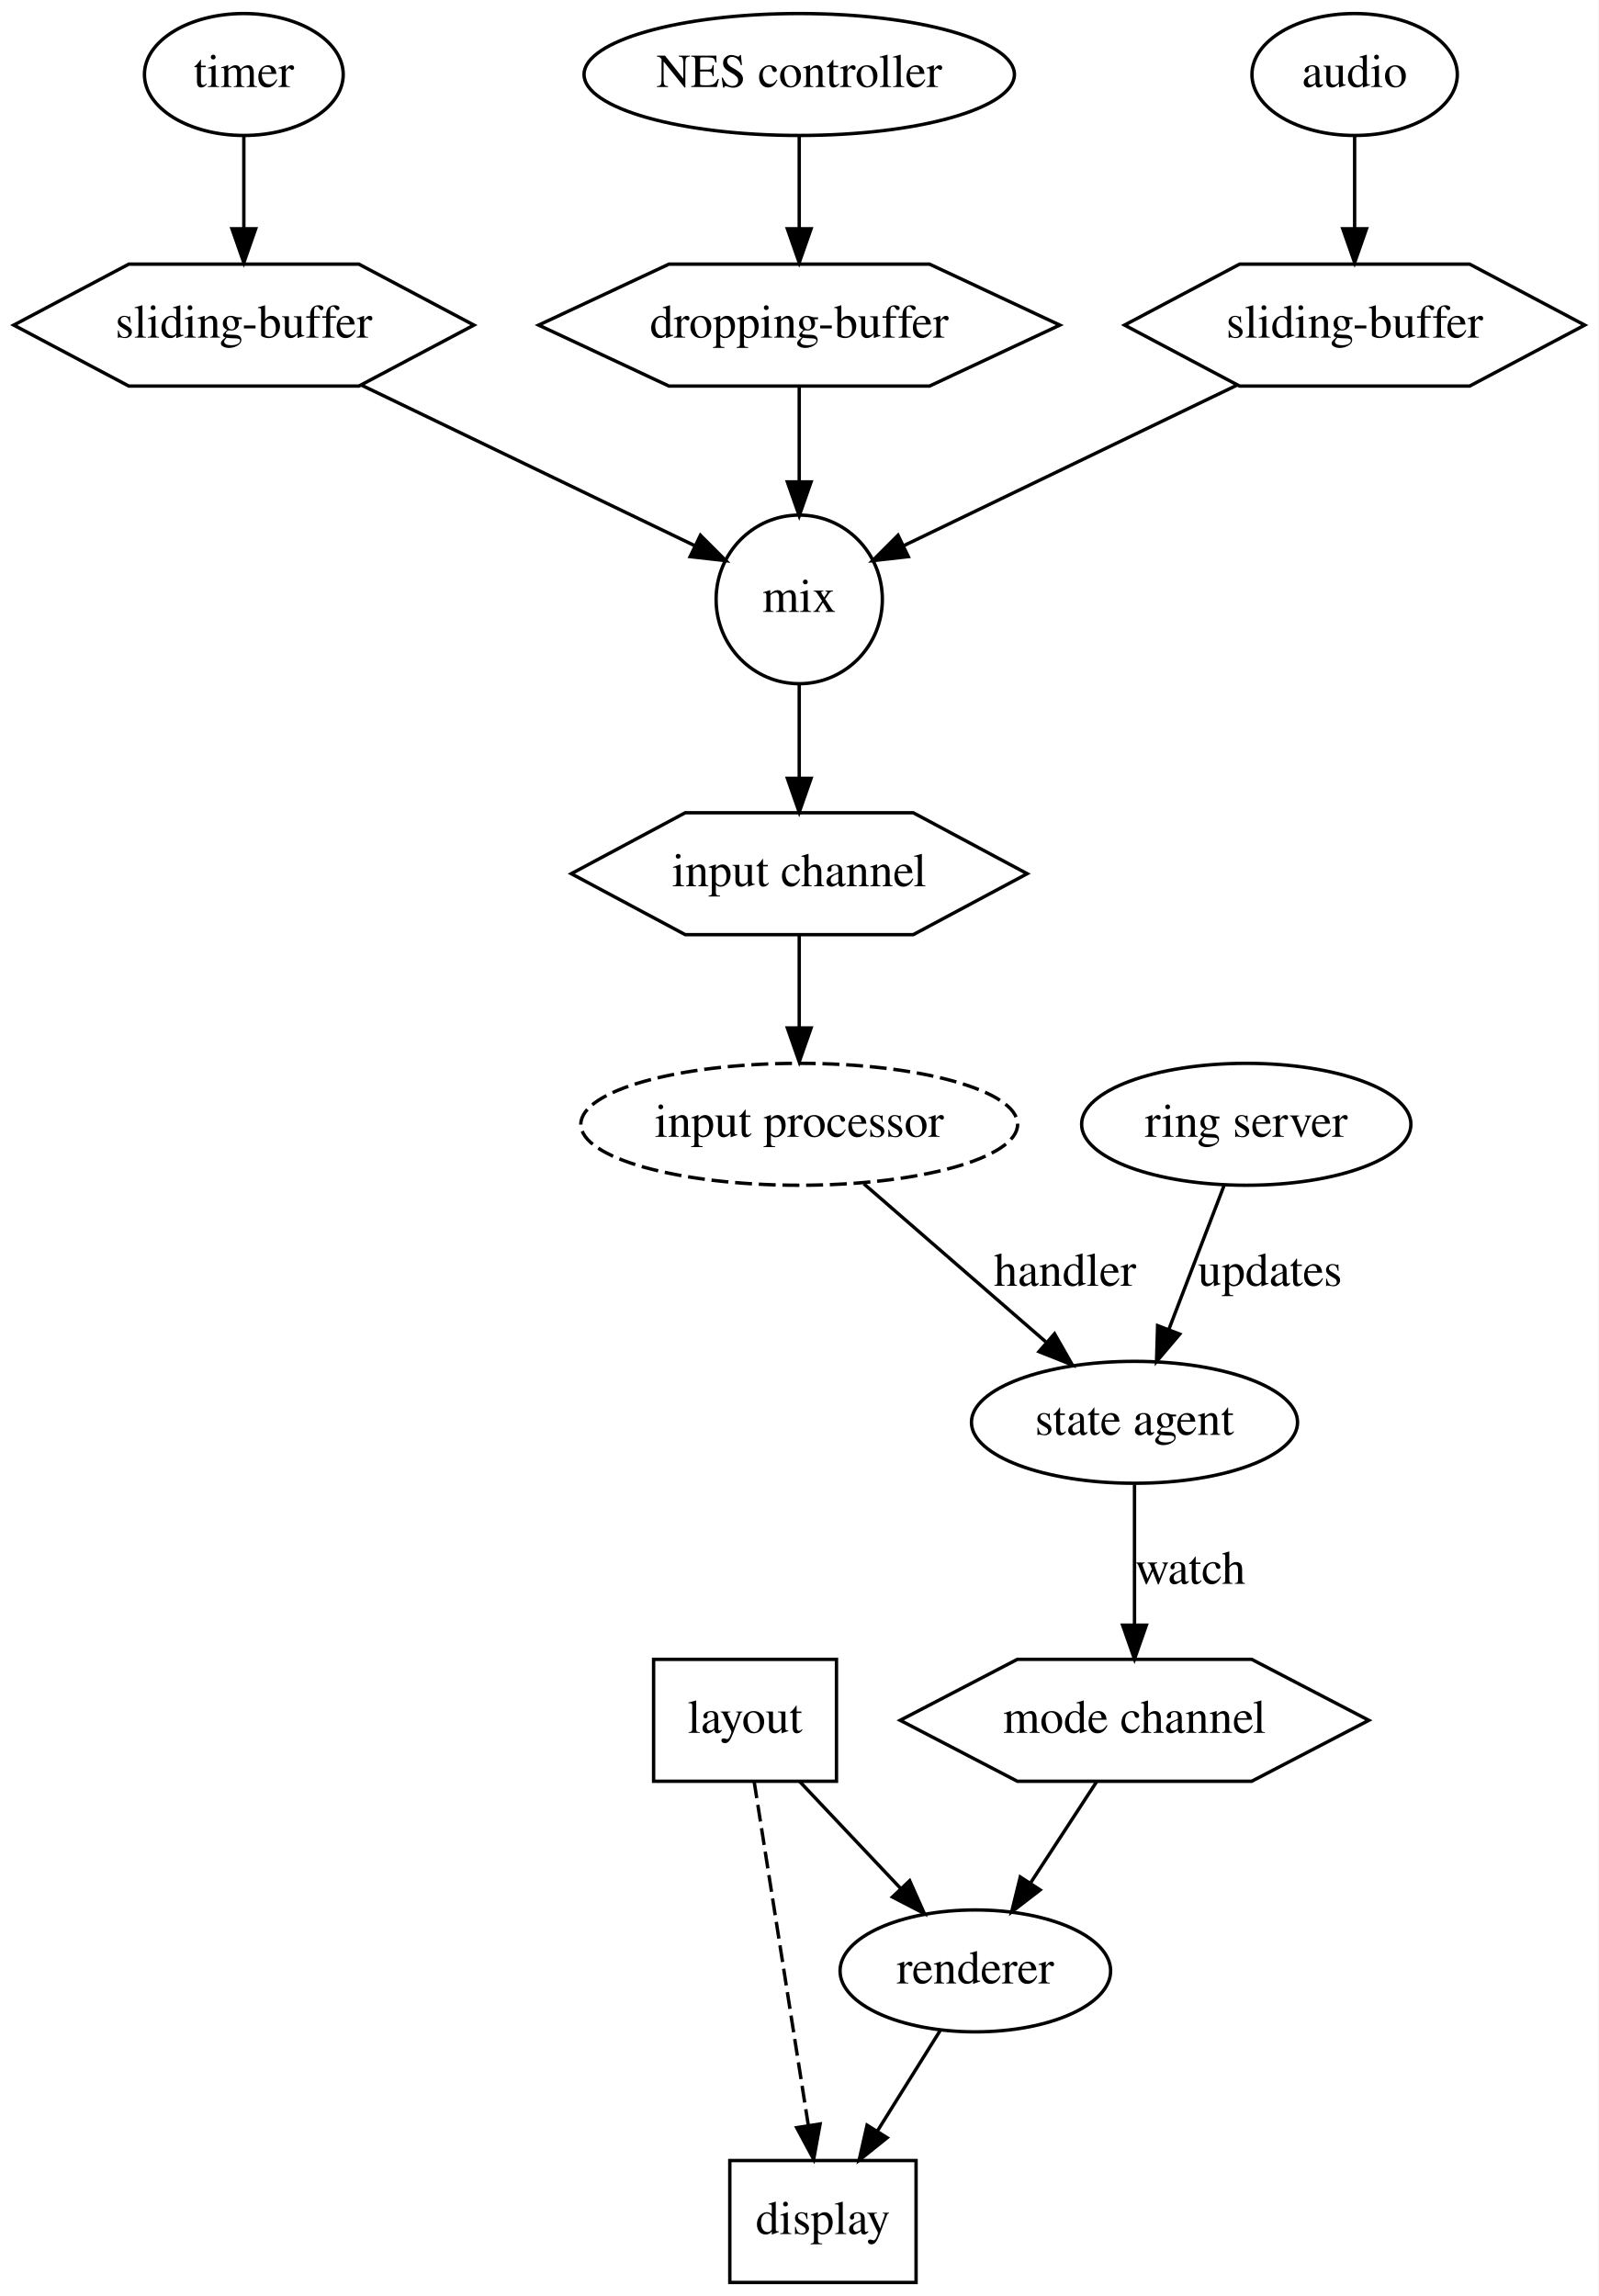
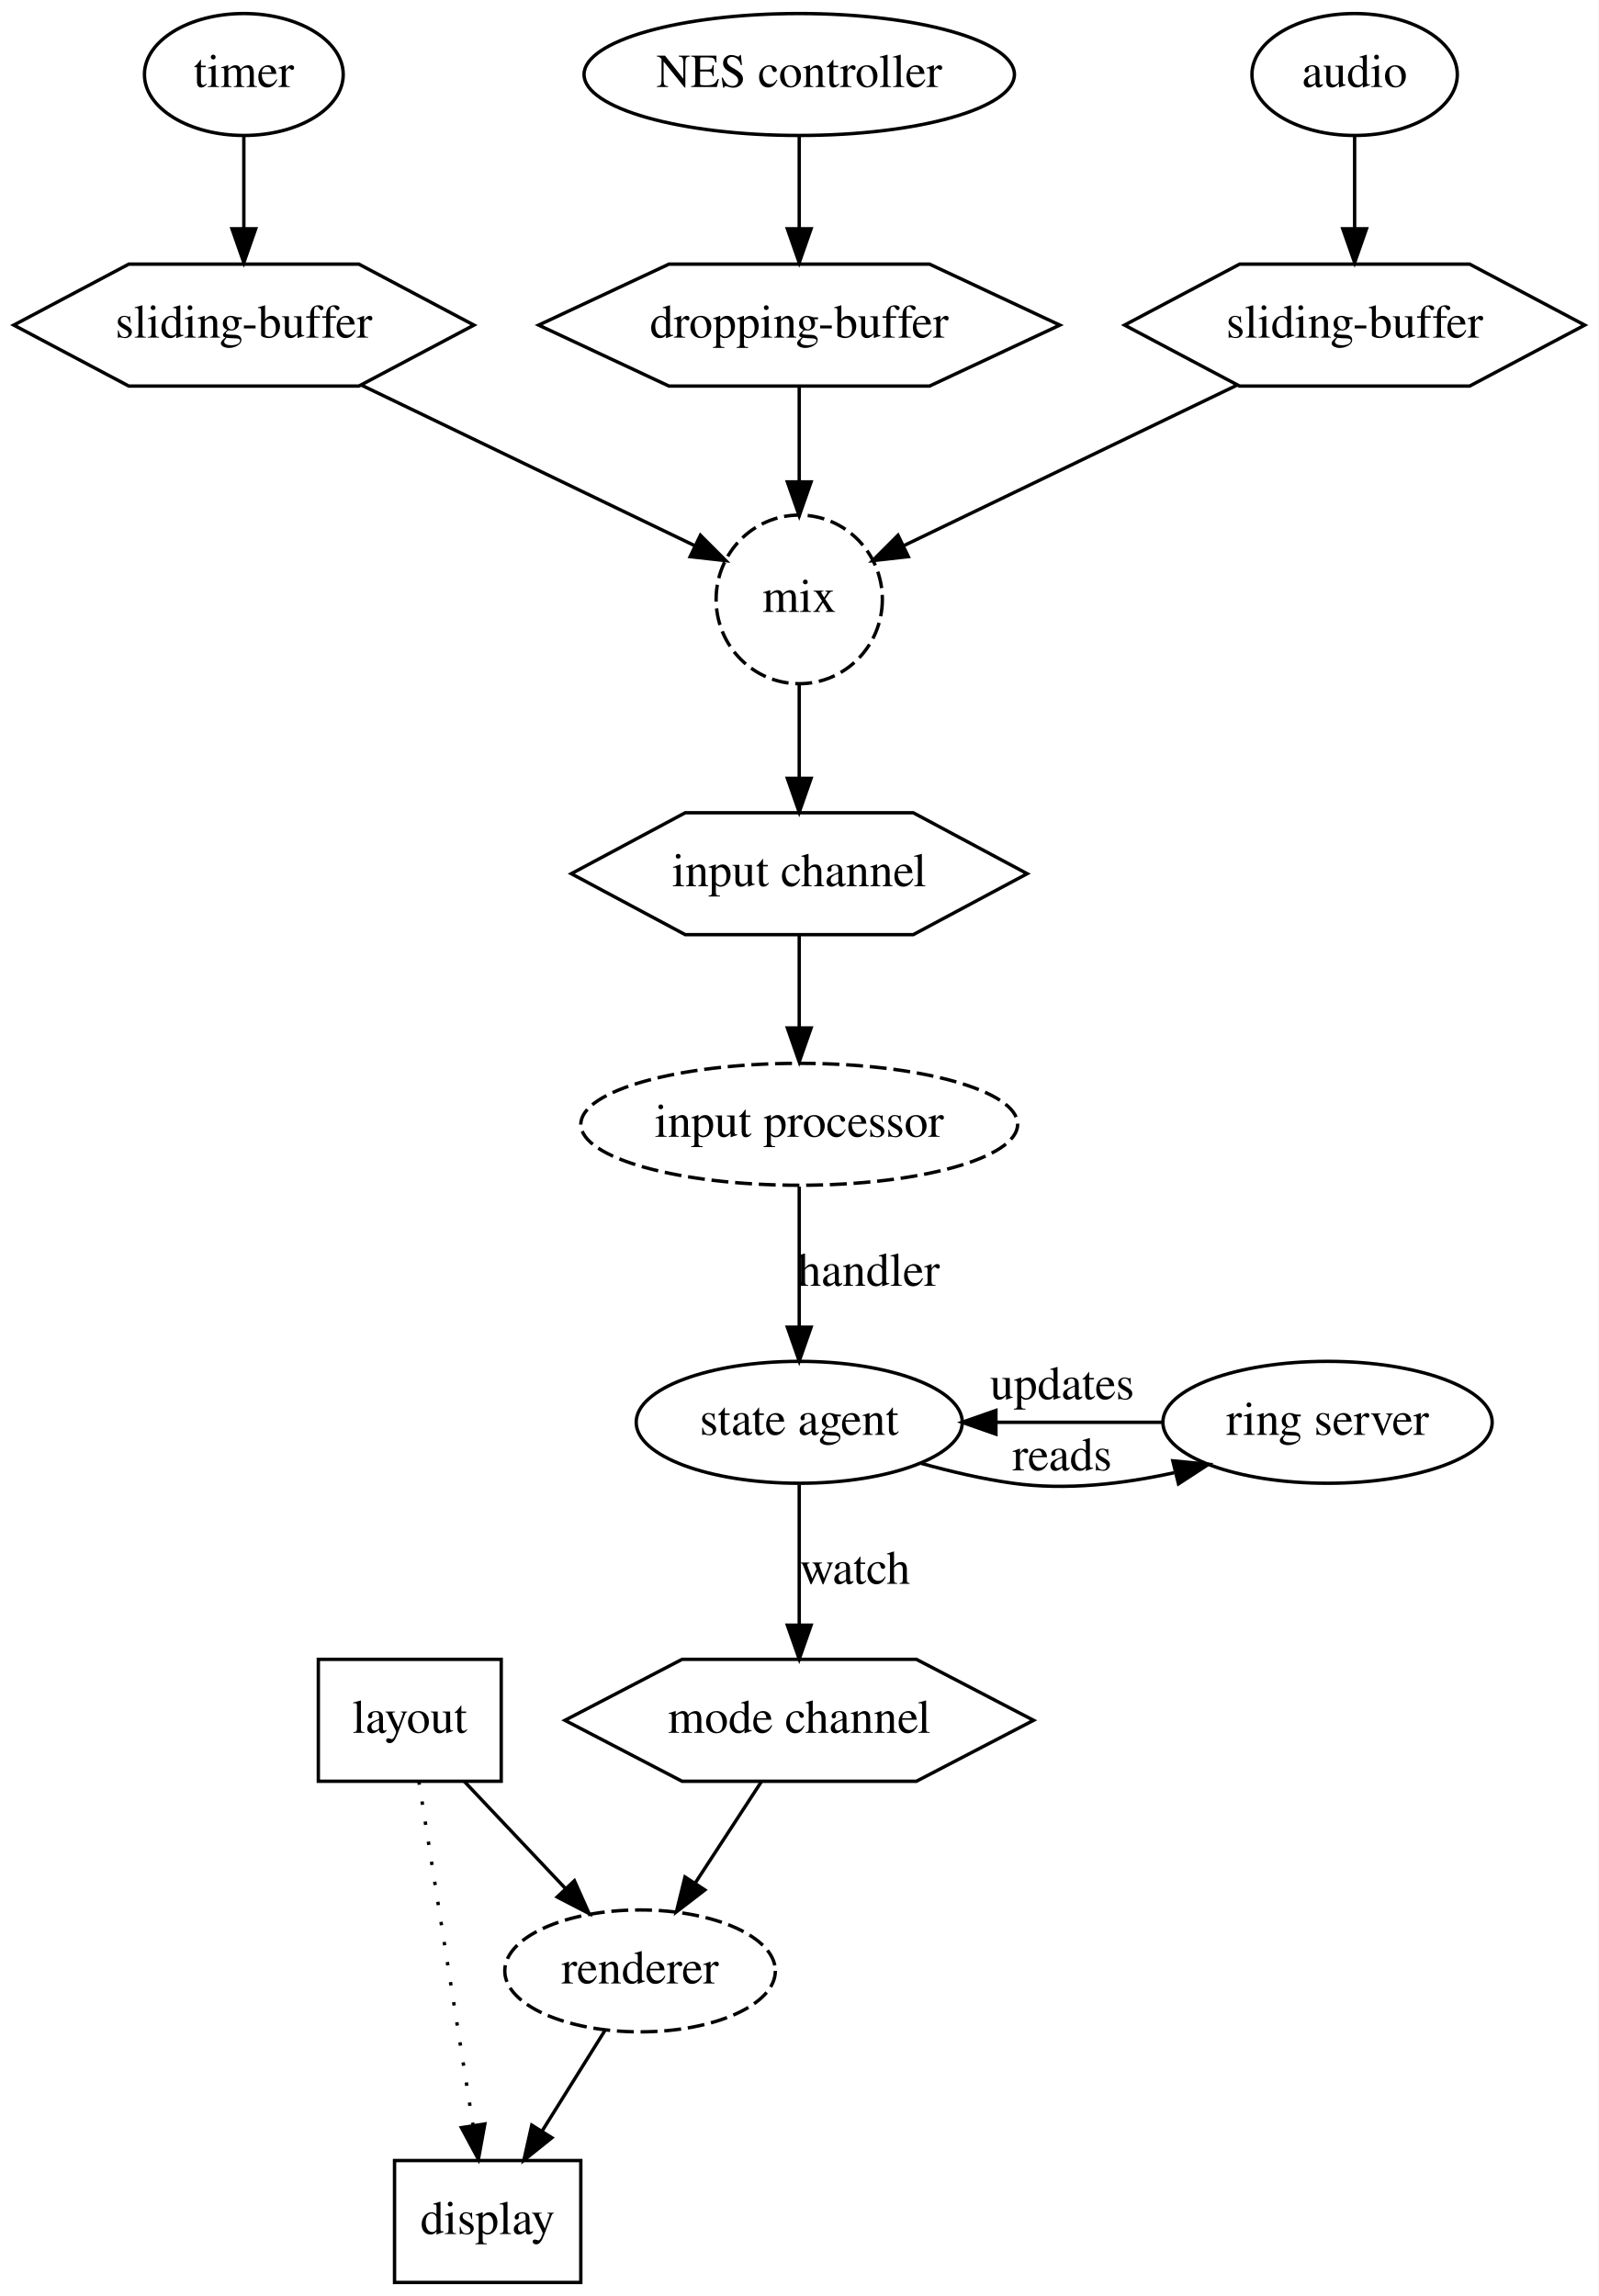
<svg xmlns="http://www.w3.org/2000/svg" width="472pt" height="678pt" viewBox="0.00 0.00 472.00 678.00">
  <g id="graph0" class="graph" transform="scale(1 1) rotate(0) translate(4 674)">
    <polygon fill="white" stroke="none" points="-4,4 -4,-674 468,-674 468,4 -4,4" />
    <g id="node1" class="node">
-       <ellipse fill="none" stroke="black" cx="331" cy="-254" rx="48.144" ry="18" />
-       <text text-anchor="middle" x="331" y="-250.3" font-family="Times,serif" font-size="14.00">state agent</text>
+       <polygon fill="none" stroke="black" points="144,-184 90,-184 90,-148 144,-148 144,-184" />
+       <text text-anchor="middle" x="117" y="-162.3" font-family="Times,serif" font-size="14.00">layout</text>
+     </g>
+     <g id="node2" class="node">
+       <polygon fill="none" stroke="black" points="167.5,-36 112.5,-36 112.5,-0 167.5,-0 167.5,-36" />
+       <text text-anchor="middle" x="140" y="-14.3" font-family="Times,serif" font-size="14.00">display</text>
+     </g>
+     <g id="edge1" class="edge">
+       <path fill="none" stroke="black" stroke-dasharray="1,5" d="M119.683,-147.966C123.609,-123.045 130.962,-76.374 135.662,-46.537" />
+       <polygon fill="black" stroke="black" points="139.164,-46.801 137.262,-36.378 132.249,-45.711 139.164,-46.801" />
+     </g>
+     <g id="node6" class="node">
+       <ellipse fill="none" stroke="black" stroke-dasharray="5,2" cx="185" cy="-92" rx="39.946" ry="18" />
+       <text text-anchor="middle" x="185" y="-88.3" font-family="Times,serif" font-size="14.00">renderer</text>
+     </g>
+     <g id="edge5" class="edge">
+       <path fill="none" stroke="black" d="M133.115,-147.937C142.003,-138.526 153.171,-126.701 162.867,-116.435" />
+       <polygon fill="black" stroke="black" points="165.611,-118.627 169.932,-108.954 160.522,-113.821 165.611,-118.627" />
+     </g>
+     <g id="node3" class="node">
+       <ellipse fill="none" stroke="black" cx="232" cy="-254" rx="48.144" ry="18" />
+       <text text-anchor="middle" x="232" y="-250.3" font-family="Times,serif" font-size="14.00">state agent</text>
    </g>
    <g id="node4" class="node">
-       <polygon fill="none" stroke="black" points="400.195,-166 365.597,-184 296.403,-184 261.805,-166 296.403,-148 365.597,-148 400.195,-166" />
-       <text text-anchor="middle" x="331" y="-162.3" font-family="Times,serif" font-size="14.00">mode channel</text>
+       <ellipse fill="none" stroke="black" cx="388" cy="-254" rx="48.618" ry="18" />
+       <text text-anchor="middle" x="388" y="-250.3" font-family="Times,serif" font-size="14.00">ring server</text>
    </g>
-     <g id="edge5" class="edge">
-       <path fill="none" stroke="black" d="M331,-235.597C331,-223.746 331,-207.817 331,-194.292" />
-       <polygon fill="black" stroke="black" points="334.5,-194.084 331,-184.084 327.5,-194.084 334.5,-194.084" />
-       <text text-anchor="middle" x="347.5" y="-206.3" font-family="Times,serif" font-size="14.00">watch</text>
-     </g>
-     <g id="node2" class="node">
-       <polygon fill="none" stroke="black" points="243,-184 189,-184 189,-148 243,-148 243,-184" />
-       <text text-anchor="middle" x="216" y="-162.3" font-family="Times,serif" font-size="14.00">layout</text>
-     </g>
-     <g id="node3" class="node">
-       <polygon fill="none" stroke="black" points="266.5,-36 211.5,-36 211.5,-0 266.5,-0 266.5,-36" />
-       <text text-anchor="middle" x="239" y="-14.3" font-family="Times,serif" font-size="14.00">display</text>
-     </g>
-     <g id="edge1" class="edge">
-       <path fill="none" stroke="black" stroke-dasharray="5,2" d="M218.683,-147.966C222.609,-123.045 229.962,-76.374 234.662,-46.537" />
-       <polygon fill="black" stroke="black" points="238.164,-46.801 236.262,-36.378 231.249,-45.711 238.164,-46.801" />
+     <g id="edge2" class="edge">
+       <path fill="none" stroke="black" d="M268.015,-241.872C276.786,-239.438 286.211,-237.246 295.127,-236 310.722,-233.82 327.662,-235.798 342.753,-239.124" />
+       <polygon fill="black" stroke="black" points="342.319,-242.622 352.865,-241.609 343.989,-235.824 342.319,-242.622" />
+       <text text-anchor="middle" x="309.627" y="-239.8" font-family="Times,serif" font-size="14.00">reads</text>
    </g>
    <g id="node5" class="node">
-       <ellipse fill="none" stroke="black" cx="284" cy="-92" rx="39.946" ry="18" />
-       <text text-anchor="middle" x="284" y="-88.3" font-family="Times,serif" font-size="14.00">renderer</text>
+       <polygon fill="none" stroke="black" points="301.195,-166 266.597,-184 197.403,-184 162.805,-166 197.403,-148 266.597,-148 301.195,-166" />
+       <text text-anchor="middle" x="232" y="-162.3" font-family="Times,serif" font-size="14.00">mode channel</text>
+     </g>
+     <g id="edge7" class="edge">
+       <path fill="none" stroke="black" d="M232,-235.597C232,-223.746 232,-207.817 232,-194.292" />
+       <polygon fill="black" stroke="black" points="235.5,-194.084 232,-184.084 228.5,-194.084 235.5,-194.084" />
+       <text text-anchor="middle" x="248.5" y="-206.3" font-family="Times,serif" font-size="14.00">watch</text>
    </g>
    <g id="edge3" class="edge">
-       <path fill="none" stroke="black" d="M232.115,-147.937C241.003,-138.526 252.171,-126.701 261.867,-116.435" />
-       <polygon fill="black" stroke="black" points="264.611,-118.627 268.932,-108.954 259.522,-113.821 264.611,-118.627" />
-     </g>
-     <g id="edge2" class="edge">
-       <path fill="none" stroke="black" d="M319.862,-147.937C314.042,-139.022 306.809,-127.942 300.366,-118.072" />
-       <polygon fill="black" stroke="black" points="303.132,-115.906 294.735,-109.445 297.27,-119.732 303.132,-115.906" />
+       <path fill="none" stroke="black" d="M339.543,-254C324.018,-254 306.66,-254 290.496,-254" />
+       <polygon fill="black" stroke="black" points="290.078,-250.5 280.078,-254 290.078,-257.5 290.078,-250.5" />
+       <text text-anchor="middle" x="309.627" y="-260.8" font-family="Times,serif" font-size="14.00">updates</text>
    </g>
    <g id="edge4" class="edge">
-       <path fill="none" stroke="black" d="M273.563,-74.301C268.077,-65.522 261.231,-54.57 255.084,-44.734" />
-       <polygon fill="black" stroke="black" points="257.961,-42.734 249.693,-36.109 252.025,-46.444 257.961,-42.734" />
+       <path fill="none" stroke="black" d="M220.862,-147.937C215.042,-139.022 207.809,-127.942 201.366,-118.072" />
+       <polygon fill="black" stroke="black" points="204.132,-115.906 195.735,-109.445 198.27,-119.732 204.132,-115.906" />
    </g>
-     <g id="node6" class="node">
-       <ellipse fill="none" stroke="black" cx="232" cy="-497" rx="24.546" ry="24.897" />
+     <g id="edge6" class="edge">
+       <path fill="none" stroke="black" d="M174.563,-74.301C169.077,-65.522 162.231,-54.57 156.084,-44.734" />
+       <polygon fill="black" stroke="black" points="158.961,-42.734 150.693,-36.109 153.025,-46.444 158.961,-42.734" />
+     </g>
+     <g id="node7" class="node">
+       <ellipse fill="none" stroke="black" stroke-dasharray="5,2" cx="232" cy="-497" rx="24.546" ry="24.897" />
      <text text-anchor="middle" x="232" y="-493.3" font-family="Times,serif" font-size="14.00">mix</text>
    </g>
-     <g id="node7" class="node">
+     <g id="node8" class="node">
      <polygon fill="none" stroke="black" points="299.316,-416 265.658,-434 198.342,-434 164.684,-416 198.342,-398 265.658,-398 299.316,-416" />
      <text text-anchor="middle" x="232" y="-412.3" font-family="Times,serif" font-size="14.00">input channel</text>
    </g>
-     <g id="edge6" class="edge">
+     <g id="edge8" class="edge">
      <path fill="none" stroke="black" d="M232,-472.297C232,-463.477 232,-453.399 232,-444.284" />
      <polygon fill="black" stroke="black" points="235.5,-444.159 232,-434.159 228.5,-444.159 235.5,-444.159" />
    </g>
-     <g id="node14" class="node">
+     <g id="node15" class="node">
      <ellipse fill="none" stroke="black" stroke-dasharray="5,2" cx="232" cy="-342" rx="64.491" ry="18" />
      <text text-anchor="middle" x="232" y="-338.3" font-family="Times,serif" font-size="14.00">input processor</text>
    </g>
-     <g id="edge13" class="edge">
+     <g id="edge15" class="edge">
      <path fill="none" stroke="black" d="M232,-397.937C232,-389.807 232,-379.876 232,-370.705" />
      <polygon fill="black" stroke="black" points="235.5,-370.441 232,-360.441 228.5,-370.441 235.5,-370.441" />
    </g>
-     <g id="node8" class="node">
+     <g id="node9" class="node">
      <ellipse fill="none" stroke="black" cx="68" cy="-652" rx="29.348" ry="18" />
      <text text-anchor="middle" x="68" y="-648.3" font-family="Times,serif" font-size="14.00">timer</text>
    </g>
-     <g id="node9" class="node">
+     <g id="node10" class="node">
      <polygon fill="none" stroke="black" points="135.943,-578 101.971,-596 34.029,-596 0.057,-578 34.029,-560 101.971,-560 135.943,-578" />
      <text text-anchor="middle" x="68" y="-574.3" font-family="Times,serif" font-size="14.00">sliding-buffer</text>
    </g>
-     <g id="edge7" class="edge">
+     <g id="edge9" class="edge">
      <path fill="none" stroke="black" d="M68,-633.937C68,-625.807 68,-615.876 68,-606.705" />
      <polygon fill="black" stroke="black" points="71.5,-606.441 68,-596.441 64.5,-606.441 71.5,-606.441" />
    </g>
-     <g id="edge8" class="edge">
+     <g id="edge10" class="edge">
      <path fill="none" stroke="black" d="M102.78,-560.246C131.882,-546.228 173.02,-526.411 201.007,-512.929" />
      <polygon fill="black" stroke="black" points="202.827,-515.938 210.317,-508.445 199.789,-509.631 202.827,-515.938" />
    </g>
-     <g id="node10" class="node">
+     <g id="node11" class="node">
      <ellipse fill="none" stroke="black" cx="232" cy="-652" rx="63.541" ry="18" />
      <text text-anchor="middle" x="232" y="-648.3" font-family="Times,serif" font-size="14.00">NES controller</text>
    </g>
-     <g id="node11" class="node">
+     <g id="node12" class="node">
      <polygon fill="none" stroke="black" points="308.951,-578 270.476,-596 193.524,-596 155.049,-578 193.524,-560 270.476,-560 308.951,-578" />
      <text text-anchor="middle" x="232" y="-574.3" font-family="Times,serif" font-size="14.00">dropping-buffer</text>
    </g>
-     <g id="edge9" class="edge">
+     <g id="edge11" class="edge">
      <path fill="none" stroke="black" d="M232,-633.937C232,-625.807 232,-615.876 232,-606.705" />
      <polygon fill="black" stroke="black" points="235.5,-606.441 232,-596.441 228.5,-606.441 235.5,-606.441" />
    </g>
-     <g id="edge10" class="edge">
+     <g id="edge12" class="edge">
      <path fill="none" stroke="black" d="M232,-559.858C232,-551.66 232,-541.546 232,-531.889" />
      <polygon fill="black" stroke="black" points="235.5,-531.701 232,-521.701 228.5,-531.701 235.5,-531.701" />
    </g>
-     <g id="node12" class="node">
+     <g id="node13" class="node">
      <ellipse fill="none" stroke="black" cx="396" cy="-652" rx="30.321" ry="18" />
      <text text-anchor="middle" x="396" y="-648.3" font-family="Times,serif" font-size="14.00">audio</text>
    </g>
-     <g id="node13" class="node">
+     <g id="node14" class="node">
      <polygon fill="none" stroke="black" points="463.943,-578 429.971,-596 362.029,-596 328.057,-578 362.029,-560 429.971,-560 463.943,-578" />
      <text text-anchor="middle" x="396" y="-574.3" font-family="Times,serif" font-size="14.00">sliding-buffer</text>
    </g>
-     <g id="edge11" class="edge">
+     <g id="edge13" class="edge">
      <path fill="none" stroke="black" d="M396,-633.937C396,-625.807 396,-615.876 396,-606.705" />
      <polygon fill="black" stroke="black" points="399.5,-606.441 396,-596.441 392.5,-606.441 399.5,-606.441" />
    </g>
-     <g id="edge12" class="edge">
+     <g id="edge14" class="edge">
      <path fill="none" stroke="black" d="M361.22,-560.246C332.118,-546.228 290.98,-526.411 262.993,-512.929" />
      <polygon fill="black" stroke="black" points="264.211,-509.631 253.683,-508.445 261.173,-515.938 264.211,-509.631" />
    </g>
-     <g id="edge14" class="edge">
-       <path fill="none" stroke="black" d="M251.088,-324.418C266.347,-311.163 287.9,-292.44 304.778,-277.779" />
-       <polygon fill="black" stroke="black" points="307.386,-280.15 312.64,-270.949 302.795,-274.865 307.386,-280.15" />
-       <text text-anchor="middle" x="310.5" y="-294.3" font-family="Times,serif" font-size="14.00">handler</text>
-     </g>
-     <g id="node15" class="node">
-       <ellipse fill="none" stroke="black" cx="364" cy="-342" rx="48.618" ry="18" />
-       <text text-anchor="middle" x="364" y="-338.3" font-family="Times,serif" font-size="14.00">ring server</text>
-     </g>
-     <g id="edge15" class="edge">
-       <path fill="none" stroke="black" d="M357.48,-324.009C352.825,-311.877 346.472,-295.32 341.155,-281.465" />
-       <polygon fill="black" stroke="black" points="344.356,-280.038 337.506,-271.956 337.821,-282.546 344.356,-280.038" />
-       <text text-anchor="middle" x="371" y="-294.3" font-family="Times,serif" font-size="14.00">updates</text>
+     <g id="edge16" class="edge">
+       <path fill="none" stroke="black" d="M232,-323.597C232,-311.746 232,-295.817 232,-282.292" />
+       <polygon fill="black" stroke="black" points="235.5,-282.084 232,-272.084 228.5,-282.084 235.5,-282.084" />
+       <text text-anchor="middle" x="252.5" y="-294.3" font-family="Times,serif" font-size="14.00">handler</text>
    </g>
  </g>
</svg>
